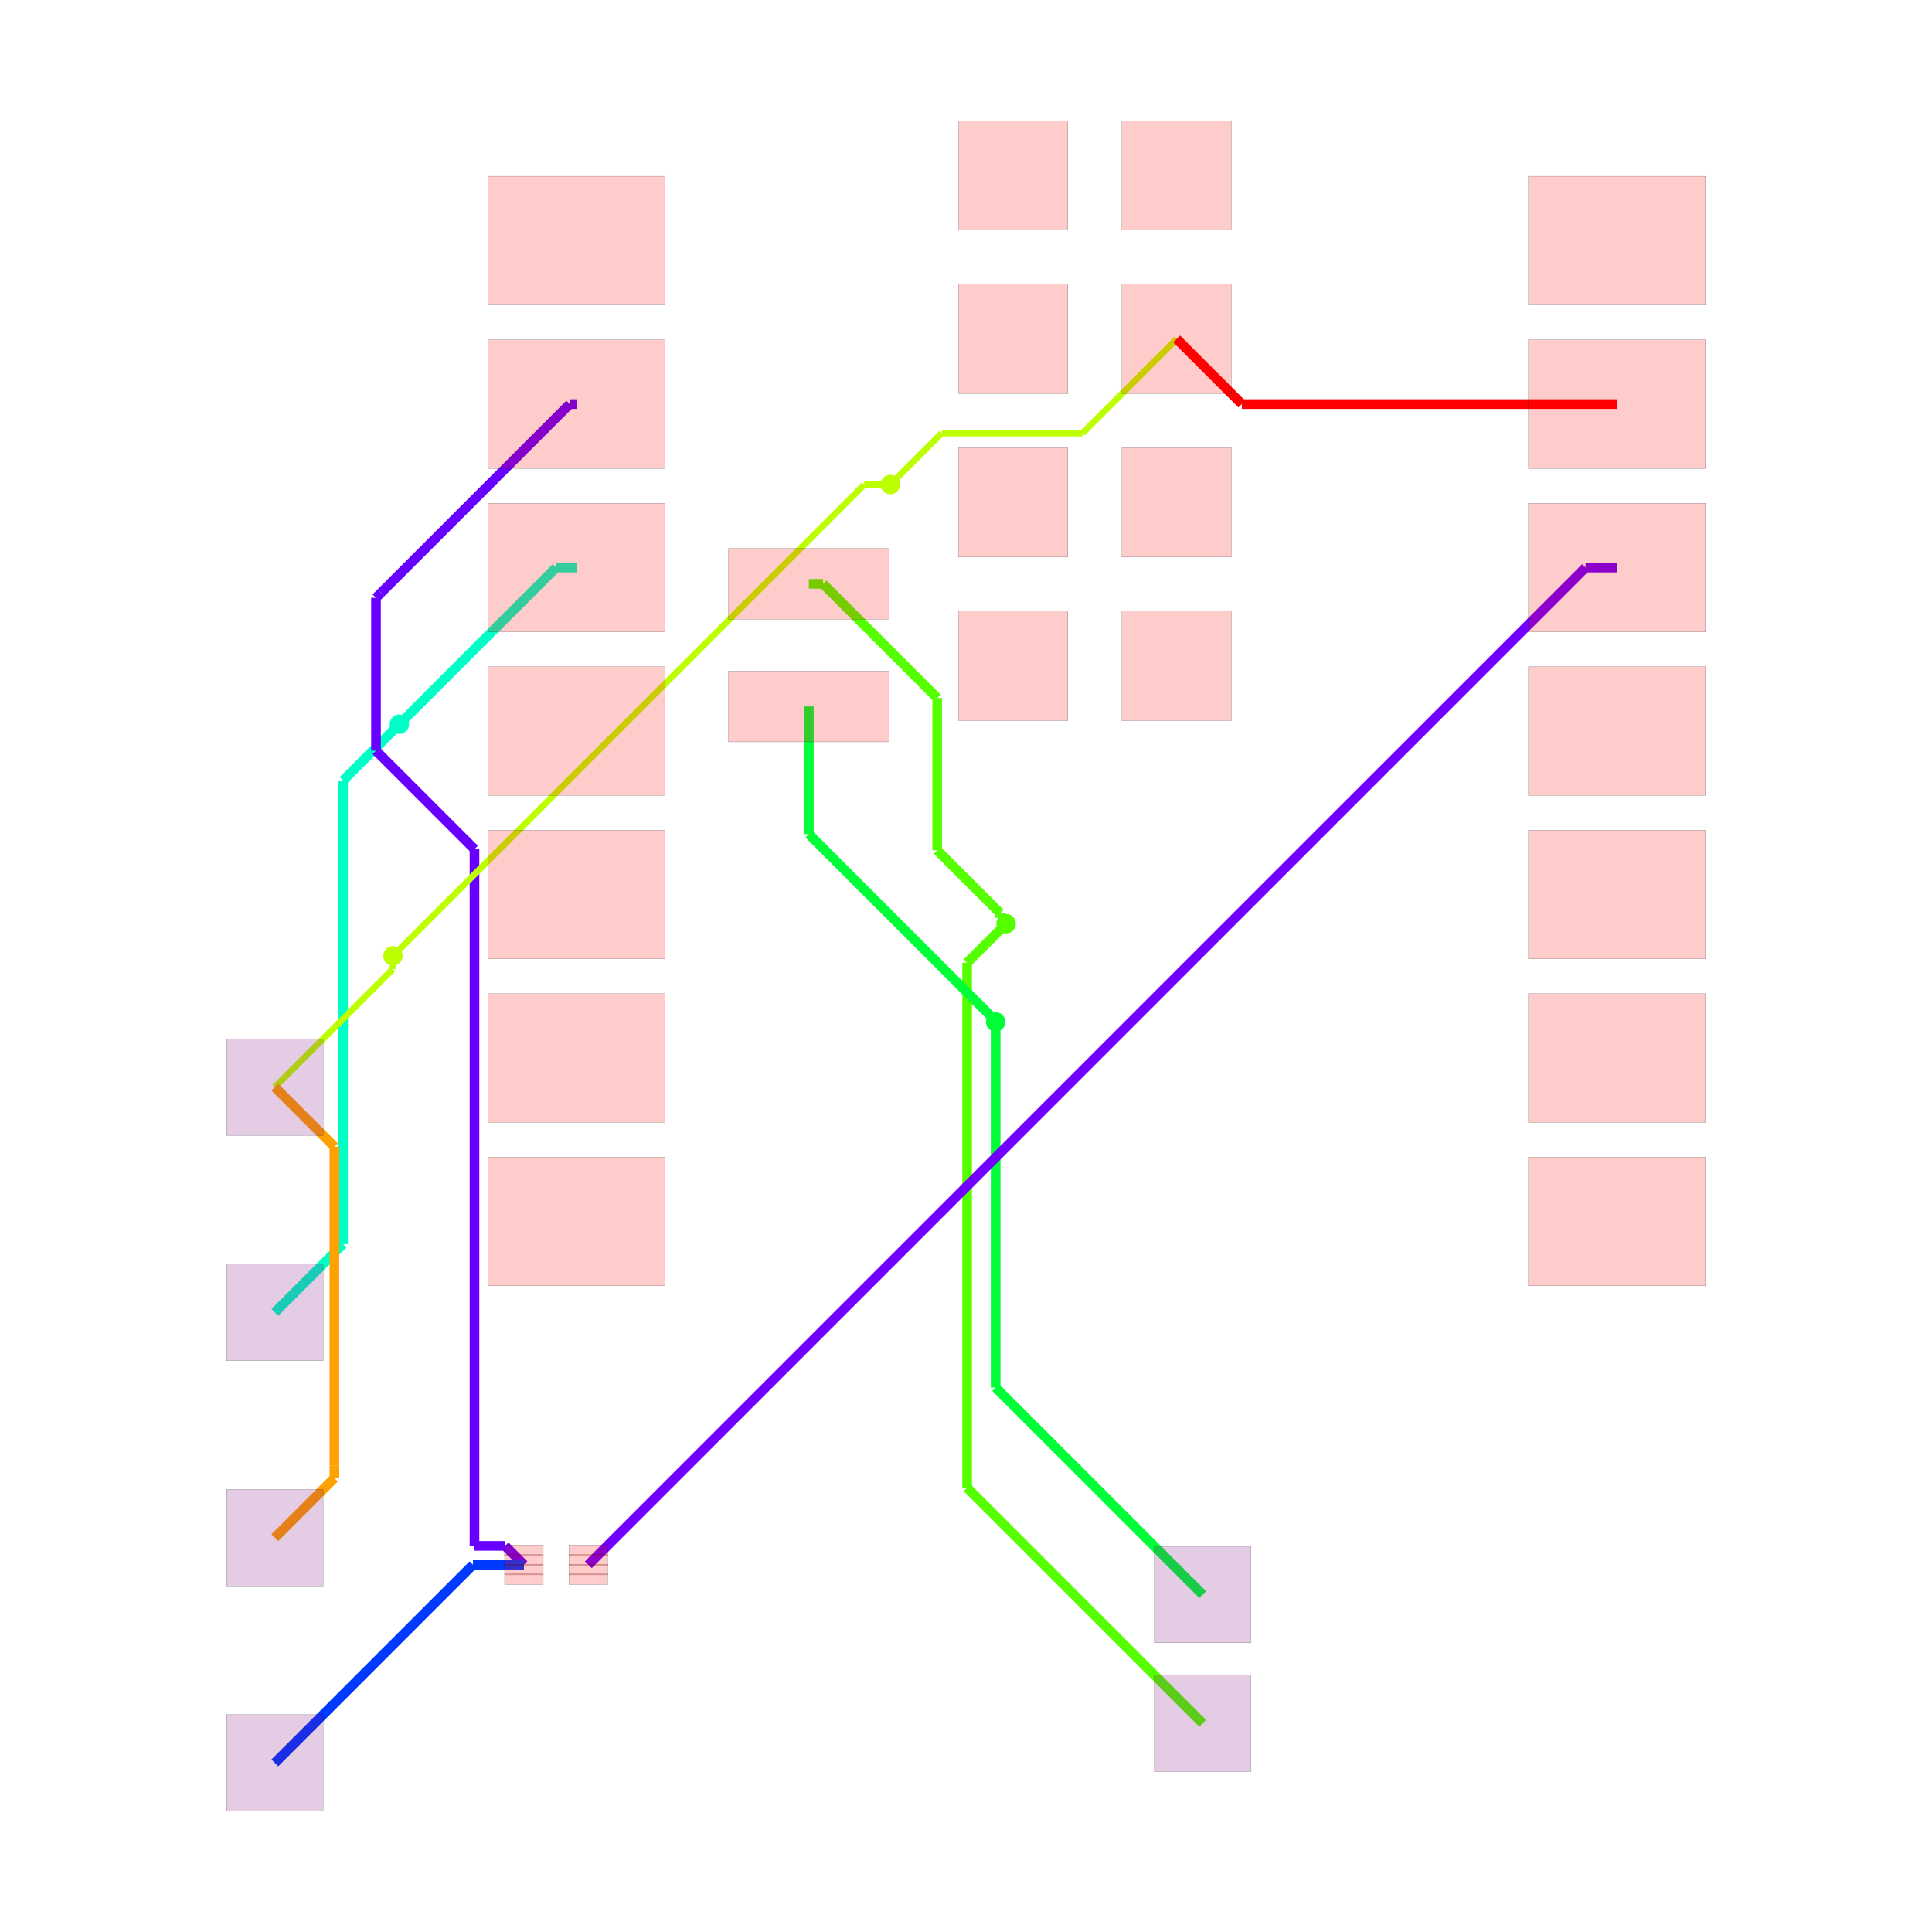
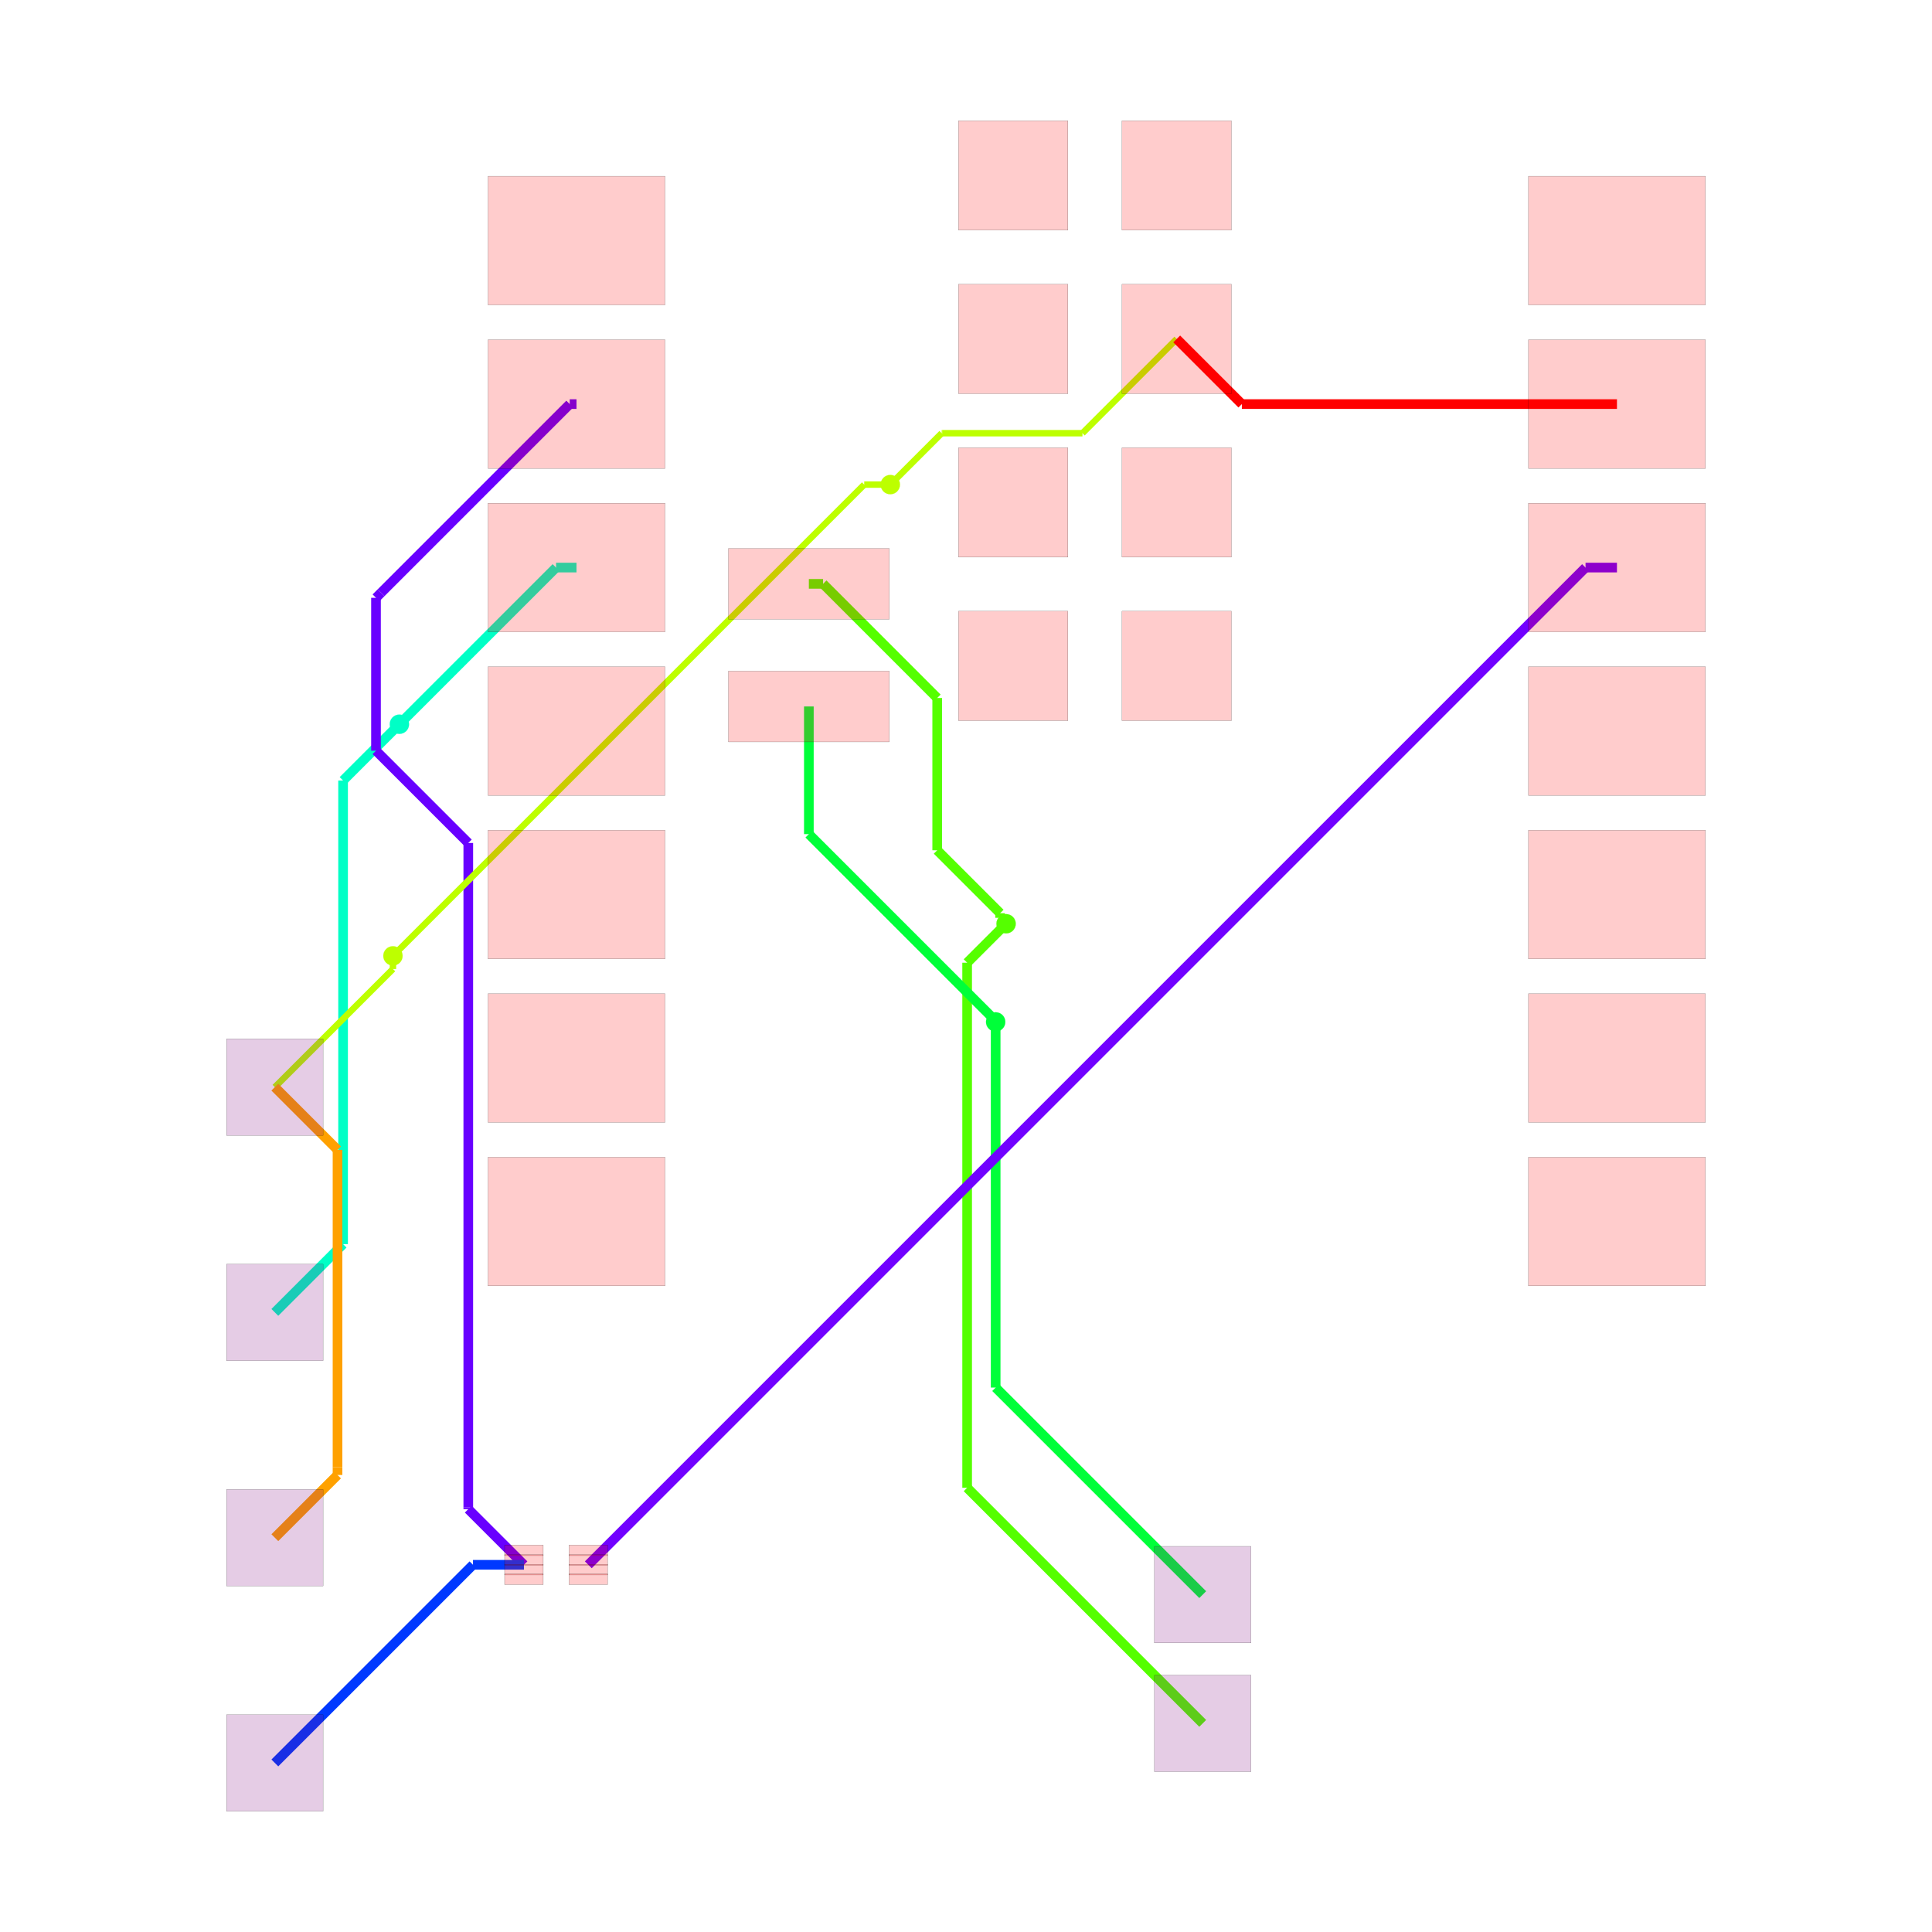
<svg xmlns="http://www.w3.org/2000/svg" width="640" height="640" viewBox="0 0 640 640">
  <rect width="100%" height="100%" fill="white" />
  <g>
    <polyline data-points="-2.4302279999999996,6.74 -2.2093817614801052,6.74" data-type="line" data-label="source_trace_9 (z=0)" points="267.945,193.409 272.654,193.409" fill="none" stroke="hsl(100, 100%, 50%)" stroke-width="3.198" />
  </g>
  <g>
    <polyline data-points="-2.2093817614801052,6.74 -0.4362382881622693,4.9668565266821645" data-type="line" data-label="source_trace_9 (z=0)" points="272.654,193.409 310.46,231.215" fill="none" stroke="hsl(100, 100%, 50%)" stroke-width="3.198" />
  </g>
  <g>
    <polyline data-points="-0.4362382881622693,4.9668565266821645 -0.4362382881622693,2.600795987438331" data-type="line" data-label="source_trace_9 (z=0)" points="310.46,231.215 310.46,281.663" fill="none" stroke="hsl(100, 100%, 50%)" stroke-width="3.198" />
  </g>
  <g>
    <polyline data-points="-0.4362382881622693,2.600795987438331 0.5415532965606052,1.6230044027154564" data-type="line" data-label="source_trace_9 (z=0)" points="310.46,281.663 331.308,302.511" fill="none" stroke="hsl(100, 100%, 50%)" stroke-width="3.198" />
  </g>
  <g>
    <polyline data-points="0.5415532965606052,1.6230044027154564 0.5415532965606052,1.5514467034393948" data-type="line" data-label="source_trace_9 (z=0)" points="331.308,302.511 331.308,304.037" fill="none" stroke="hsl(100, 100%, 50%)" stroke-width="3.198" />
  </g>
  <g>
    <polyline data-points="0.5415532965606052,1.5514467034393948 0.634,1.459" data-type="line" data-label="source_trace_9 (z=0)" points="331.308,304.037 333.279,306.008" fill="none" stroke="hsl(100, 100%, 50%)" stroke-width="3.198" />
  </g>
  <g>
    <polyline data-points="0.634,1.459 0.028937213575789045,0.8539372135757891" data-type="line" data-label="source_trace_9 (z=1)" points="333.279,306.008 320.378,318.909" fill="none" stroke="hsl(100, 100%, 50%)" stroke-width="3.198" />
  </g>
  <g>
    <polyline data-points="0.028937213575789045,0.8539372135757891 0.028937213575789045,-7.303937213575789" data-type="line" data-label="source_trace_9 (z=1)" points="320.378,318.909 320.378,492.848" fill="none" stroke="hsl(100, 100%, 50%)" stroke-width="3.198" />
  </g>
  <g>
    <polyline data-points="0.028937213575789045,-7.303937213575789 0.028937213575789045,-7.303937213575789" data-type="line" data-label="source_trace_9 (z=1)" points="320.378,492.848 320.378,492.848" fill="none" stroke="hsl(100, 100%, 50%)" stroke-width="3.198" />
  </g>
  <g>
    <polyline data-points="0.028937213575789045,-7.303937213575789 3.689,-10.964" data-type="line" data-label="source_trace_9 (z=1)" points="320.378,492.848 398.417,570.886" fill="none" stroke="hsl(100, 100%, 50%)" stroke-width="3.198" />
  </g>
  <g>
    <polyline data-points="-2.4302279999999996,4.835 -2.4302279999999996,2.851838693241544" data-type="line" data-label="source_trace_8 (z=0)" points="267.945,234.026 267.945,276.311" fill="none" stroke="hsl(133.333, 100%, 50%)" stroke-width="3.198" />
  </g>
  <g>
    <polyline data-points="-2.4302279999999996,2.851838693241544 0.4100354550367977,0.011575238204746707" data-type="line" data-label="source_trace_8 (z=0)" points="267.945,276.311 328.504,336.87" fill="none" stroke="hsl(133.333, 100%, 50%)" stroke-width="3.198" />
  </g>
  <g>
    <polyline data-points="0.4100354550367977,0.011575238204746707 0.4100354550367977,-0.004035455036797753" data-type="line" data-label="source_trace_8 (z=0)" points="328.504,336.87 328.504,337.202" fill="none" stroke="hsl(133.333, 100%, 50%)" stroke-width="3.198" />
  </g>
  <g>
    <polyline data-points="0.4100354550367977,-0.004035455036797753 0.472,-0.066" data-type="line" data-label="source_trace_8 (z=0)" points="328.504,337.202 329.825,338.524" fill="none" stroke="hsl(133.333, 100%, 50%)" stroke-width="3.198" />
  </g>
  <g>
    <polyline data-points="0.472,-0.066 0.472,-5.747" data-type="line" data-label="source_trace_8 (z=1)" points="329.825,338.524 329.825,459.652" fill="none" stroke="hsl(133.333, 100%, 50%)" stroke-width="3.198" />
  </g>
  <g>
    <polyline data-points="0.472,-5.747 3.689,-8.964" data-type="line" data-label="source_trace_8 (z=1)" points="329.825,459.652 398.417,528.243" fill="none" stroke="hsl(133.333, 100%, 50%)" stroke-width="3.198" />
  </g>
  <g>
    <polyline data-points="-6.040227999999999,6.993 -6.358,6.993" data-type="line" data-label="source_trace_6 (z=0)" points="190.974,188.015 184.199,188.015" fill="none" stroke="hsl(166.667, 100%, 50%)" stroke-width="3.198" />
  </g>
  <g>
    <polyline data-points="-6.358,6.993 -8.770134242520548,4.580865757479452" data-type="line" data-label="source_trace_6 (z=0)" points="184.199,188.015 132.768,239.445" fill="none" stroke="hsl(166.667, 100%, 50%)" stroke-width="3.198" />
  </g>
  <g>
    <polyline data-points="-8.770134242520548,4.580865757479452 -8.770134242520548,4.580865757479452" data-type="line" data-label="source_trace_6 (z=0)" points="132.768,239.445 132.768,239.445" fill="none" stroke="hsl(166.667, 100%, 50%)" stroke-width="3.198" />
  </g>
  <g>
    <polyline data-points="-8.770134242520548,4.580865757479452 -8.792,4.559" data-type="line" data-label="source_trace_6 (z=0)" points="132.768,239.445 132.302,239.911" fill="none" stroke="hsl(166.667, 100%, 50%)" stroke-width="3.198" />
  </g>
  <g>
    <polyline data-points="-8.792,4.559 -9.666740992583765,3.6842590074162347" data-type="line" data-label="source_trace_6 (z=1)" points="132.302,239.911 113.651,258.562" fill="none" stroke="hsl(166.667, 100%, 50%)" stroke-width="3.198" />
  </g>
  <g>
    <polyline data-points="-9.666740992583765,3.6842590074162347 -9.666740992583765,-3.518740992583765" data-type="line" data-label="source_trace_6 (z=1)" points="113.651,258.562 113.651,412.142" fill="none" stroke="hsl(166.667, 100%, 50%)" stroke-width="3.198" />
  </g>
  <g>
    <polyline data-points="-9.666740992583765,-3.518740992583765 -9.666740992583765,-3.518740992583765" data-type="line" data-label="source_trace_6 (z=1)" points="113.651,412.142 113.651,412.142" fill="none" stroke="hsl(166.667, 100%, 50%)" stroke-width="3.198" />
  </g>
  <g>
    <polyline data-points="-9.666740992583765,-3.518740992583765 -10.727,-4.579" data-type="line" data-label="source_trace_6 (z=1)" points="113.651,412.142 91.045,434.748" fill="none" stroke="hsl(166.667, 100%, 50%)" stroke-width="3.198" />
  </g>
  <g>
    <polyline data-points="-6.040227999999999,9.533000000000001 -6.1455088241519755,9.533000000000001" data-type="line" data-label="source_trace_3__source_trace_4_mst1 (z=0)" points="190.974,133.858 188.729,133.858" fill="none" stroke="hsl(264.444, 100%, 50%)" stroke-width="3.198" />
  </g>
  <g>
    <polyline data-points="-6.1455088241519755,9.533000000000001 -9.076063325176495,6.602445498975482" data-type="line" data-label="source_trace_3__source_trace_4_mst1 (z=0)" points="188.729,133.858 126.245,196.342" fill="none" stroke="hsl(264.444, 100%, 50%)" stroke-width="3.198" />
  </g>
  <g>
-     <polyline data-points="-9.076063325176495,6.602445498975482 -9.155394212209485,6.523114611942492" data-type="line" data-label="source_trace_3__source_trace_4_mst1 (z=0)" points="126.245,196.342 124.554,198.033" fill="none" stroke="hsl(264.444, 100%, 50%)" stroke-width="3.198" />
-   </g>
-   <g>
-     <polyline data-points="-9.155394212209485,6.523114611942492 -9.155394212209485,4.148080908385129" data-type="line" data-label="source_trace_3__source_trace_4_mst1 (z=0)" points="124.554,198.033 124.554,248.673" fill="none" stroke="hsl(264.444, 100%, 50%)" stroke-width="3.198" />
-   </g>
-   <g>
-     <polyline data-points="-9.155394212209485,4.148080908385129 -7.6251782729442485,2.6178649691198927" data-type="line" data-label="source_trace_3__source_trace_4_mst1 (z=0)" points="124.554,248.673 157.18,281.299" fill="none" stroke="hsl(264.444, 100%, 50%)" stroke-width="3.198" />
-   </g>
-   <g>
-     <polyline data-points="-7.6251782729442485,2.6178649691198927 -7.6251782729442485,-8.206774774008093" data-type="line" data-label="source_trace_3__source_trace_4_mst1 (z=0)" points="157.18,281.299 157.18,512.098" fill="none" stroke="hsl(264.444, 100%, 50%)" stroke-width="3.198" />
-   </g>
-   <g>
-     <polyline data-points="-7.6251782729442485,-8.206774774008093 -7.150225225991908,-8.206774774008093" data-type="line" data-label="source_trace_3__source_trace_4_mst1 (z=0)" points="157.18,512.098 167.307,512.098" fill="none" stroke="hsl(264.444, 100%, 50%)" stroke-width="3.198" />
-   </g>
-   <g>
-     <polyline data-points="-7.150225225991908,-8.206774774008093 -6.857,-8.5" data-type="line" data-label="source_trace_3__source_trace_4_mst1 (z=0)" points="167.307,512.098 173.559,518.35" fill="none" stroke="hsl(264.444, 100%, 50%)" stroke-width="3.198" />
+     <polyline data-points="-9.076063325176495,6.602445498975482 -9.155394395266892,6.523114428885084" data-type="line" data-label="source_trace_3__source_trace_4_mst1 (z=0)" points="126.245,196.342 124.554,198.033" fill="none" stroke="hsl(264.444, 100%, 50%)" stroke-width="3.198" />
+   </g>
+   <g>
+     <polyline data-points="-9.155394395266892,6.523114428885084 -9.155394395266892,4.148081091442536" data-type="line" data-label="source_trace_3__source_trace_4_mst1 (z=0)" points="124.554,198.033 124.554,248.673" fill="none" stroke="hsl(264.444, 100%, 50%)" stroke-width="3.198" />
+   </g>
+   <g>
+     <polyline data-points="-9.155394395266892,4.148081091442536 -7.721533228240858,2.7142199244165015" data-type="line" data-label="source_trace_3__source_trace_4_mst1 (z=0)" points="124.554,248.673 155.126,279.245" fill="none" stroke="hsl(264.444, 100%, 50%)" stroke-width="3.198" />
+   </g>
+   <g>
+     <polyline data-points="-7.721533228240858,2.7142199244165015 -7.721533228240858,-7.609287003852909" data-type="line" data-label="source_trace_3__source_trace_4_mst1 (z=0)" points="155.126,279.245 155.126,499.359" fill="none" stroke="hsl(264.444, 100%, 50%)" stroke-width="3.198" />
+   </g>
+   <g>
+     <polyline data-points="-7.721533228240858,-7.609287003852909 -7.721533228240858,-7.635795934470117" data-type="line" data-label="source_trace_3__source_trace_4_mst1 (z=0)" points="155.126,499.359 155.126,499.924" fill="none" stroke="hsl(264.444, 100%, 50%)" stroke-width="3.198" />
+   </g>
+   <g>
+     <polyline data-points="-7.721533228240858,-7.635795934470117 -6.856893060790263,-8.500436101920712" data-type="line" data-label="source_trace_3__source_trace_4_mst1 (z=0)" points="155.126,499.924 173.561,518.359" fill="none" stroke="hsl(264.444, 100%, 50%)" stroke-width="3.198" />
  </g>
  <g>
    <polyline data-points="-6.856893060790263,-8.500436101920712 -7.648436101920712,-8.500436101920712" data-type="line" data-label="source_trace_3__source_trace_4_mst0 (z=0)" points="173.561,518.359 156.684,518.359" fill="none" stroke="hsl(226.667, 100%, 50%)" stroke-width="3.198" />
  </g>
  <g>
    <polyline data-points="-7.648436101920712,-8.500436101920712 -10.727,-11.579" data-type="line" data-label="source_trace_3__source_trace_4_mst0 (z=0)" points="156.684,518.359 91.045,583.999" fill="none" stroke="hsl(226.667, 100%, 50%)" stroke-width="3.198" />
  </g>
  <g>
    <polyline data-points="10.124772,6.993 9.63654304113045,6.993" data-type="line" data-label="source_trace_2 (z=0)" points="535.638,188.015 525.228,188.015" fill="none" stroke="hsl(266.667, 100%, 50%)" stroke-width="3.198" />
  </g>
  <g>
    <polyline data-points="9.63654304113045,6.993 -5.856893060790263,-8.500436101920712" data-type="line" data-label="source_trace_2 (z=0)" points="525.228,188.015 194.883,518.359" fill="none" stroke="hsl(266.667, 100%, 50%)" stroke-width="3.198" />
  </g>
  <g>
    <polyline data-points="3.2847720000000002,10.545 1.8203983615933659,9.080626361593366" data-type="line" data-label="source_net_0_mst2 (z=0)" points="389.798,112.28 358.575,143.503" fill="none" stroke="hsl(75.556, 100%, 50%)" stroke-width="2.132" />
  </g>
  <g>
    <polyline data-points="1.8203983615933659,9.080626361593366 -0.35836308460373173,9.080626361593366" data-type="line" data-label="source_net_0_mst2 (z=0)" points="358.575,143.503 312.12,143.503" fill="none" stroke="hsl(75.556, 100%, 50%)" stroke-width="2.132" />
  </g>
  <g>
    <polyline data-points="-0.35836308460373173,9.080626361593366 -0.3663736384066347,9.080626361593366" data-type="line" data-label="source_net_0_mst2 (z=0)" points="312.12,143.503 311.95,143.503" fill="none" stroke="hsl(75.556, 100%, 50%)" stroke-width="2.132" />
  </g>
  <g>
    <polyline data-points="-0.3663736384066347,9.080626361593366 -1.0672587095346622,8.379741290465338" data-type="line" data-label="source_net_0_mst2 (z=0)" points="311.95,143.503 297.006,158.447" fill="none" stroke="hsl(75.556, 100%, 50%)" stroke-width="2.132" />
  </g>
  <g>
    <polyline data-points="-1.0672587095346622,8.379741290465338 -1.0672587095346622,8.379741290465338" data-type="line" data-label="source_net_0_mst2 (z=0)" points="297.006,158.447 297.006,158.447" fill="none" stroke="hsl(75.556, 100%, 50%)" stroke-width="2.132" />
  </g>
  <g>
    <polyline data-points="-1.0672587095346622,8.379741290465338 -1.165,8.282" data-type="line" data-label="source_net_0_mst2 (z=0)" points="297.006,158.447 294.922,160.531" fill="none" stroke="hsl(75.556, 100%, 50%)" stroke-width="2.132" />
  </g>
  <g>
    <polyline data-points="-1.165,8.282 -1.5700000000000003,8.282" data-type="line" data-label="source_net_0_mst2 (z=1)" points="294.922,160.531 286.286,160.531" fill="none" stroke="hsl(75.556, 100%, 50%)" stroke-width="2.132" />
  </g>
  <g>
    <polyline data-points="-1.5700000000000003,8.282 -8.882758692596008,0.9692413074039923" data-type="line" data-label="source_net_0_mst2 (z=1)" points="286.286,160.531 130.367,316.451" fill="none" stroke="hsl(75.556, 100%, 50%)" stroke-width="2.132" />
  </g>
  <g>
    <polyline data-points="-8.882758692596008,0.9692413074039923 -8.882758692596008,0.9692413074039914" data-type="line" data-label="source_net_0_mst2 (z=1)" points="130.367,316.451 130.367,316.451" fill="none" stroke="hsl(75.556, 100%, 50%)" stroke-width="2.132" />
  </g>
  <g>
    <polyline data-points="-8.882758692596008,0.9692413074039914 -8.892,0.96" data-type="line" data-label="source_net_0_mst2 (z=1)" points="130.367,316.451 130.17,316.648" fill="none" stroke="hsl(75.556, 100%, 50%)" stroke-width="2.132" />
  </g>
  <g>
    <polyline data-points="-8.892,0.96 -8.892,0.7560000000000009" data-type="line" data-label="source_net_0_mst2 (z=0)" points="130.17,316.648 130.17,320.997" fill="none" stroke="hsl(75.556, 100%, 50%)" stroke-width="2.132" />
  </g>
  <g>
    <polyline data-points="-8.892,0.7560000000000009 -10.727,-1.079" data-type="line" data-label="source_net_0_mst2 (z=0)" points="130.17,320.997 91.045,360.122" fill="none" stroke="hsl(75.556, 100%, 50%)" stroke-width="2.132" />
  </g>
  <g>
-     <polyline data-points="-10.727385294299685,-1.079453643315949 -9.80157728661361,-2.0052616510020247" data-type="line" data-label="source_net_0_mst1 (z=0)" points="91.036,360.132 110.776,379.872" fill="none" stroke="hsl(37.778, 100%, 50%)" stroke-width="3.198" />
-   </g>
-   <g>
-     <polyline data-points="-9.80157728661361,-2.0052616510020247 -9.80157728661361,-6.962672726232851" data-type="line" data-label="source_net_0_mst1 (z=0)" points="110.776,379.872 110.776,485.572" fill="none" stroke="hsl(37.778, 100%, 50%)" stroke-width="3.198" />
-   </g>
-   <g>
-     <polyline data-points="-9.80157728661361,-6.962672726232851 -9.80157728661361,-7.15357728661361" data-type="line" data-label="source_net_0_mst1 (z=0)" points="110.776,485.572 110.776,489.642" fill="none" stroke="hsl(37.778, 100%, 50%)" stroke-width="3.198" />
-   </g>
-   <g>
-     <polyline data-points="-9.80157728661361,-7.15357728661361 -10.727,-8.079" data-type="line" data-label="source_net_0_mst1 (z=0)" points="110.776,489.642 91.045,509.374" fill="none" stroke="hsl(37.778, 100%, 50%)" stroke-width="3.198" />
+     <polyline data-points="-10.727385294299685,-1.079453643315949 -9.753090808610253,-2.053748129005381" data-type="line" data-label="source_net_0_mst1 (z=0)" points="91.036,360.132 111.81,380.906" fill="none" stroke="hsl(37.778, 100%, 50%)" stroke-width="3.198" />
+   </g>
+   <g>
+     <polyline data-points="-9.753090808610253,-2.053748129005381 -9.753090808610253,-6.982737314315917" data-type="line" data-label="source_net_0_mst1 (z=0)" points="111.81,380.906 111.81,485.999" fill="none" stroke="hsl(37.778, 100%, 50%)" stroke-width="3.198" />
+   </g>
+   <g>
+     <polyline data-points="-9.753090808610253,-6.982737314315917 -9.753090808610253,-7.105090808610253" data-type="line" data-label="source_net_0_mst1 (z=0)" points="111.81,485.999 111.81,488.608" fill="none" stroke="hsl(37.778, 100%, 50%)" stroke-width="3.198" />
+   </g>
+   <g>
+     <polyline data-points="-9.753090808610253,-7.105090808610253 -10.727,-8.079" data-type="line" data-label="source_net_0_mst1 (z=0)" points="111.81,488.608 91.045,509.374" fill="none" stroke="hsl(37.778, 100%, 50%)" stroke-width="3.198" />
  </g>
  <g>
    <polyline data-points="10.124772,9.533000000000001 4.296999999999999,9.533000000000001" data-type="line" data-label="source_net_0_mst0 (z=0)" points="535.638,133.858 411.38,133.858" fill="none" stroke="hsl(0, 100%, 50%)" stroke-width="3.198" />
  </g>
  <g>
    <polyline data-points="4.296999999999999,9.533000000000001 3.285,10.545" data-type="line" data-label="source_net_0_mst0 (z=0)" points="411.38,133.858 389.803,112.28" fill="none" stroke="hsl(0, 100%, 50%)" stroke-width="3.198" />
  </g>
  <g>
    <rect data-type="rect" data-label="Obstacle (Z: 0)" data-x="-5.856893060790263" data-y="-8.275436101920713" x="188.487" y="511.803" width="12.793" height="3.518" fill="rgba(255, 0, 0, 0.2)" stroke="black" stroke-width="0.047" />
  </g>
  <g>
    <rect data-type="rect" data-label="Obstacle (Z: 0)" data-x="-5.856893060790263" data-y="-8.425436101920713" x="188.487" y="515.001" width="12.793" height="3.518" fill="rgba(255, 0, 0, 0.2)" stroke="black" stroke-width="0.047" />
  </g>
  <g>
    <rect data-type="rect" data-label="Obstacle (Z: 0)" data-x="-5.856893060790263" data-y="-8.575436101920712" x="188.487" y="518.199" width="12.793" height="3.518" fill="rgba(255, 0, 0, 0.2)" stroke="black" stroke-width="0.047" />
  </g>
  <g>
    <rect data-type="rect" data-label="Obstacle (Z: 0)" data-x="-5.856893060790263" data-y="-8.725436101920712" x="188.487" y="521.398" width="12.793" height="3.518" fill="rgba(255, 0, 0, 0.2)" stroke="black" stroke-width="0.047" />
  </g>
  <g>
    <rect data-type="rect" data-label="Obstacle (Z: 0)" data-x="-6.856893060790263" data-y="-8.275436101920713" x="167.165" y="511.803" width="12.793" height="3.518" fill="rgba(255, 0, 0, 0.2)" stroke="black" stroke-width="0.047" />
  </g>
  <g>
    <rect data-type="rect" data-label="Obstacle (Z: 0)" data-x="-6.856893060790263" data-y="-8.425436101920713" x="167.165" y="515.001" width="12.793" height="3.518" fill="rgba(255, 0, 0, 0.2)" stroke="black" stroke-width="0.047" />
  </g>
  <g>
    <rect data-type="rect" data-label="Obstacle (Z: 0)" data-x="-6.856893060790263" data-y="-8.575436101920712" x="167.165" y="518.199" width="12.793" height="3.518" fill="rgba(255, 0, 0, 0.2)" stroke="black" stroke-width="0.047" />
  </g>
  <g>
    <rect data-type="rect" data-label="Obstacle (Z: 0)" data-x="-6.856893060790263" data-y="-8.725436101920712" x="167.165" y="521.398" width="12.793" height="3.518" fill="rgba(255, 0, 0, 0.2)" stroke="black" stroke-width="0.047" />
  </g>
  <g>
    <rect data-type="rect" data-label="Obstacle (Z: 0)" data-x="-6.040227999999999" data-y="12.073" x="161.657" y="58.379" width="58.634" height="42.643" fill="rgba(255, 0, 0, 0.2)" stroke="black" stroke-width="0.047" />
  </g>
  <g>
    <rect data-type="rect" data-label="Obstacle (Z: 0)" data-x="-6.040227999999999" data-y="9.533000000000001" x="161.657" y="112.536" width="58.634" height="42.643" fill="rgba(255, 0, 0, 0.2)" stroke="black" stroke-width="0.047" />
  </g>
  <g>
    <rect data-type="rect" data-label="Obstacle (Z: 0)" data-x="-6.040227999999999" data-y="6.993" x="161.657" y="166.693" width="58.634" height="42.643" fill="rgba(255, 0, 0, 0.2)" stroke="black" stroke-width="0.047" />
  </g>
  <g>
    <rect data-type="rect" data-label="Obstacle (Z: 0)" data-x="-6.040227999999999" data-y="4.453" x="161.657" y="220.85" width="58.634" height="42.643" fill="rgba(255, 0, 0, 0.2)" stroke="black" stroke-width="0.047" />
  </g>
  <g>
    <rect data-type="rect" data-label="Obstacle (Z: 0)" data-x="-6.040227999999999" data-y="1.9129999999999998" x="161.657" y="275.007" width="58.634" height="42.643" fill="rgba(255, 0, 0, 0.2)" stroke="black" stroke-width="0.047" />
  </g>
  <g>
    <rect data-type="rect" data-label="Obstacle (Z: 0)" data-x="-6.040227999999999" data-y="-0.6269999999999998" x="161.657" y="329.163" width="58.634" height="42.643" fill="rgba(255, 0, 0, 0.2)" stroke="black" stroke-width="0.047" />
  </g>
  <g>
    <rect data-type="rect" data-label="Obstacle (Z: 0)" data-x="-6.040227999999999" data-y="-3.167" x="161.657" y="383.32" width="58.634" height="42.643" fill="rgba(255, 0, 0, 0.2)" stroke="black" stroke-width="0.047" />
  </g>
  <g>
    <rect data-type="rect" data-label="Obstacle (Z: 0)" data-x="10.124772" data-y="-3.167" x="506.32" y="383.32" width="58.634" height="42.643" fill="rgba(255, 0, 0, 0.2)" stroke="black" stroke-width="0.047" />
  </g>
  <g>
    <rect data-type="rect" data-label="Obstacle (Z: 0)" data-x="10.124772" data-y="-0.6269999999999998" x="506.32" y="329.163" width="58.634" height="42.643" fill="rgba(255, 0, 0, 0.2)" stroke="black" stroke-width="0.047" />
  </g>
  <g>
    <rect data-type="rect" data-label="Obstacle (Z: 0)" data-x="10.124772" data-y="1.9129999999999998" x="506.32" y="275.007" width="58.634" height="42.643" fill="rgba(255, 0, 0, 0.2)" stroke="black" stroke-width="0.047" />
  </g>
  <g>
    <rect data-type="rect" data-label="Obstacle (Z: 0)" data-x="10.124772" data-y="4.453" x="506.32" y="220.85" width="58.634" height="42.643" fill="rgba(255, 0, 0, 0.2)" stroke="black" stroke-width="0.047" />
  </g>
  <g>
    <rect data-type="rect" data-label="Obstacle (Z: 0)" data-x="10.124772" data-y="6.993" x="506.32" y="166.693" width="58.634" height="42.643" fill="rgba(255, 0, 0, 0.2)" stroke="black" stroke-width="0.047" />
  </g>
  <g>
    <rect data-type="rect" data-label="Obstacle (Z: 0)" data-x="10.124772" data-y="9.533000000000001" x="506.32" y="112.536" width="58.634" height="42.643" fill="rgba(255, 0, 0, 0.2)" stroke="black" stroke-width="0.047" />
  </g>
  <g>
    <rect data-type="rect" data-label="Obstacle (Z: 0)" data-x="10.124772" data-y="12.073" x="506.32" y="58.379" width="58.634" height="42.643" fill="rgba(255, 0, 0, 0.2)" stroke="black" stroke-width="0.047" />
  </g>
  <g>
    <rect data-type="rect" data-label="Obstacle (Z: 0)" data-x="-2.4302279999999996" data-y="4.835" x="241.293" y="222.3" width="53.304" height="23.454" fill="rgba(255, 0, 0, 0.2)" stroke="black" stroke-width="0.047" />
  </g>
  <g>
    <rect data-type="rect" data-label="Obstacle (Z: 0)" data-x="-2.4302279999999996" data-y="6.74" x="241.293" y="181.682" width="53.304" height="23.454" fill="rgba(255, 0, 0, 0.2)" stroke="black" stroke-width="0.047" />
  </g>
  <g>
    <rect data-type="rect" data-label="Obstacle (Z: 0)" data-x="0.7447720000000002" data-y="13.085" x="317.518" y="40" width="36.247" height="36.247" fill="rgba(255, 0, 0, 0.2)" stroke="black" stroke-width="0.047" />
  </g>
  <g>
    <rect data-type="rect" data-label="Obstacle (Z: 0)" data-x="3.2847720000000002" data-y="13.085" x="371.675" y="40" width="36.247" height="36.247" fill="rgba(255, 0, 0, 0.2)" stroke="black" stroke-width="0.047" />
  </g>
  <g>
    <rect data-type="rect" data-label="Obstacle (Z: 0)" data-x="0.7447720000000002" data-y="10.545" x="317.518" y="94.157" width="36.247" height="36.247" fill="rgba(255, 0, 0, 0.2)" stroke="black" stroke-width="0.047" />
  </g>
  <g>
    <rect data-type="rect" data-label="Obstacle (Z: 0)" data-x="3.2847720000000002" data-y="10.545" x="371.675" y="94.157" width="36.247" height="36.247" fill="rgba(255, 0, 0, 0.2)" stroke="black" stroke-width="0.047" />
  </g>
  <g>
    <rect data-type="rect" data-label="Obstacle (Z: 0)" data-x="0.7447720000000002" data-y="8.004999999999999" x="317.518" y="148.314" width="36.247" height="36.247" fill="rgba(255, 0, 0, 0.2)" stroke="black" stroke-width="0.047" />
  </g>
  <g>
    <rect data-type="rect" data-label="Obstacle (Z: 0)" data-x="3.2847720000000002" data-y="8.004999999999999" x="371.675" y="148.314" width="36.247" height="36.247" fill="rgba(255, 0, 0, 0.2)" stroke="black" stroke-width="0.047" />
  </g>
  <g>
    <rect data-type="rect" data-label="Obstacle (Z: 0)" data-x="0.7447720000000002" data-y="5.465" x="317.518" y="202.471" width="36.247" height="36.247" fill="rgba(255, 0, 0, 0.2)" stroke="black" stroke-width="0.047" />
  </g>
  <g>
    <rect data-type="rect" data-label="Obstacle (Z: 0)" data-x="3.2847720000000002" data-y="5.465" x="371.675" y="202.471" width="36.247" height="36.247" fill="rgba(255, 0, 0, 0.2)" stroke="black" stroke-width="0.047" />
  </g>
  <g>
    <rect data-type="rect" data-label="Obstacle (Z: 0, 1)" data-x="3.6885631738662035" data-y="-10.96420520580684" x="382.416" y="554.9" width="31.982" height="31.982" fill="rgba(128, 0, 128, 0.2)" stroke="black" stroke-width="0.047" />
  </g>
  <g>
    <rect data-type="rect" data-label="Obstacle (Z: 0, 1)" data-x="3.6885631738662035" data-y="-8.96420520580684" x="382.416" y="512.256" width="31.982" height="31.982" fill="rgba(128, 0, 128, 0.2)" stroke="black" stroke-width="0.047" />
  </g>
  <g>
    <rect data-type="rect" data-label="Obstacle (Z: 0, 1)" data-x="-10.727385294299685" data-y="-11.579453643315949" x="75.045" y="568.018" width="31.982" height="31.982" fill="rgba(128, 0, 128, 0.2)" stroke="black" stroke-width="0.047" />
  </g>
  <g>
    <rect data-type="rect" data-label="Obstacle (Z: 0, 1)" data-x="-10.727385294299685" data-y="-8.079453643315949" x="75.045" y="493.392" width="31.982" height="31.982" fill="rgba(128, 0, 128, 0.2)" stroke="black" stroke-width="0.047" />
  </g>
  <g>
    <rect data-type="rect" data-label="Obstacle (Z: 0, 1)" data-x="-10.727385294299685" data-y="-4.579453643315949" x="75.045" y="418.766" width="31.982" height="31.982" fill="rgba(128, 0, 128, 0.2)" stroke="black" stroke-width="0.047" />
  </g>
  <g>
    <rect data-type="rect" data-label="Obstacle (Z: 0, 1)" data-x="-10.727385294299685" data-y="-1.079453643315949" x="75.045" y="344.141" width="31.982" height="31.982" fill="rgba(128, 0, 128, 0.2)" stroke="black" stroke-width="0.047" />
  </g>
  <circle data-type="circle" data-label="" data-x="0.634" data-y="1.459" cx="333.279" cy="306.008" r="3.198" fill="hsl(100, 100%, 50%)" stroke="hsl(100, 100%, 50%)" stroke-width="0.047" />
  <circle data-type="circle" data-label="" data-x="0.472" data-y="-0.066" cx="329.825" cy="338.524" r="3.198" fill="hsl(133.333, 100%, 50%)" stroke="hsl(133.333, 100%, 50%)" stroke-width="0.047" />
  <circle data-type="circle" data-label="" data-x="-8.792" data-y="4.559" cx="132.302" cy="239.911" r="3.198" fill="hsl(166.667, 100%, 50%)" stroke="hsl(166.667, 100%, 50%)" stroke-width="0.047" />
  <circle data-type="circle" data-label="" data-x="-1.165" data-y="8.282" cx="294.922" cy="160.531" r="3.198" fill="hsl(75.556, 100%, 50%)" stroke="hsl(75.556, 100%, 50%)" stroke-width="0.047" />
  <circle data-type="circle" data-label="" data-x="-8.892" data-y="0.96" cx="130.17" cy="316.648" r="3.198" fill="hsl(75.556, 100%, 50%)" stroke="hsl(75.556, 100%, 50%)" stroke-width="0.047" />
  <g id="crosshair" style="display: none">
    <line id="crosshair-h" y1="0" y2="640" stroke="#666" stroke-width="0.5" />
    <line id="crosshair-v" x1="0" x2="640" stroke="#666" stroke-width="0.5" />
    <text id="coordinates" font-family="monospace" font-size="12" fill="#666" />
  </g>
</svg>
